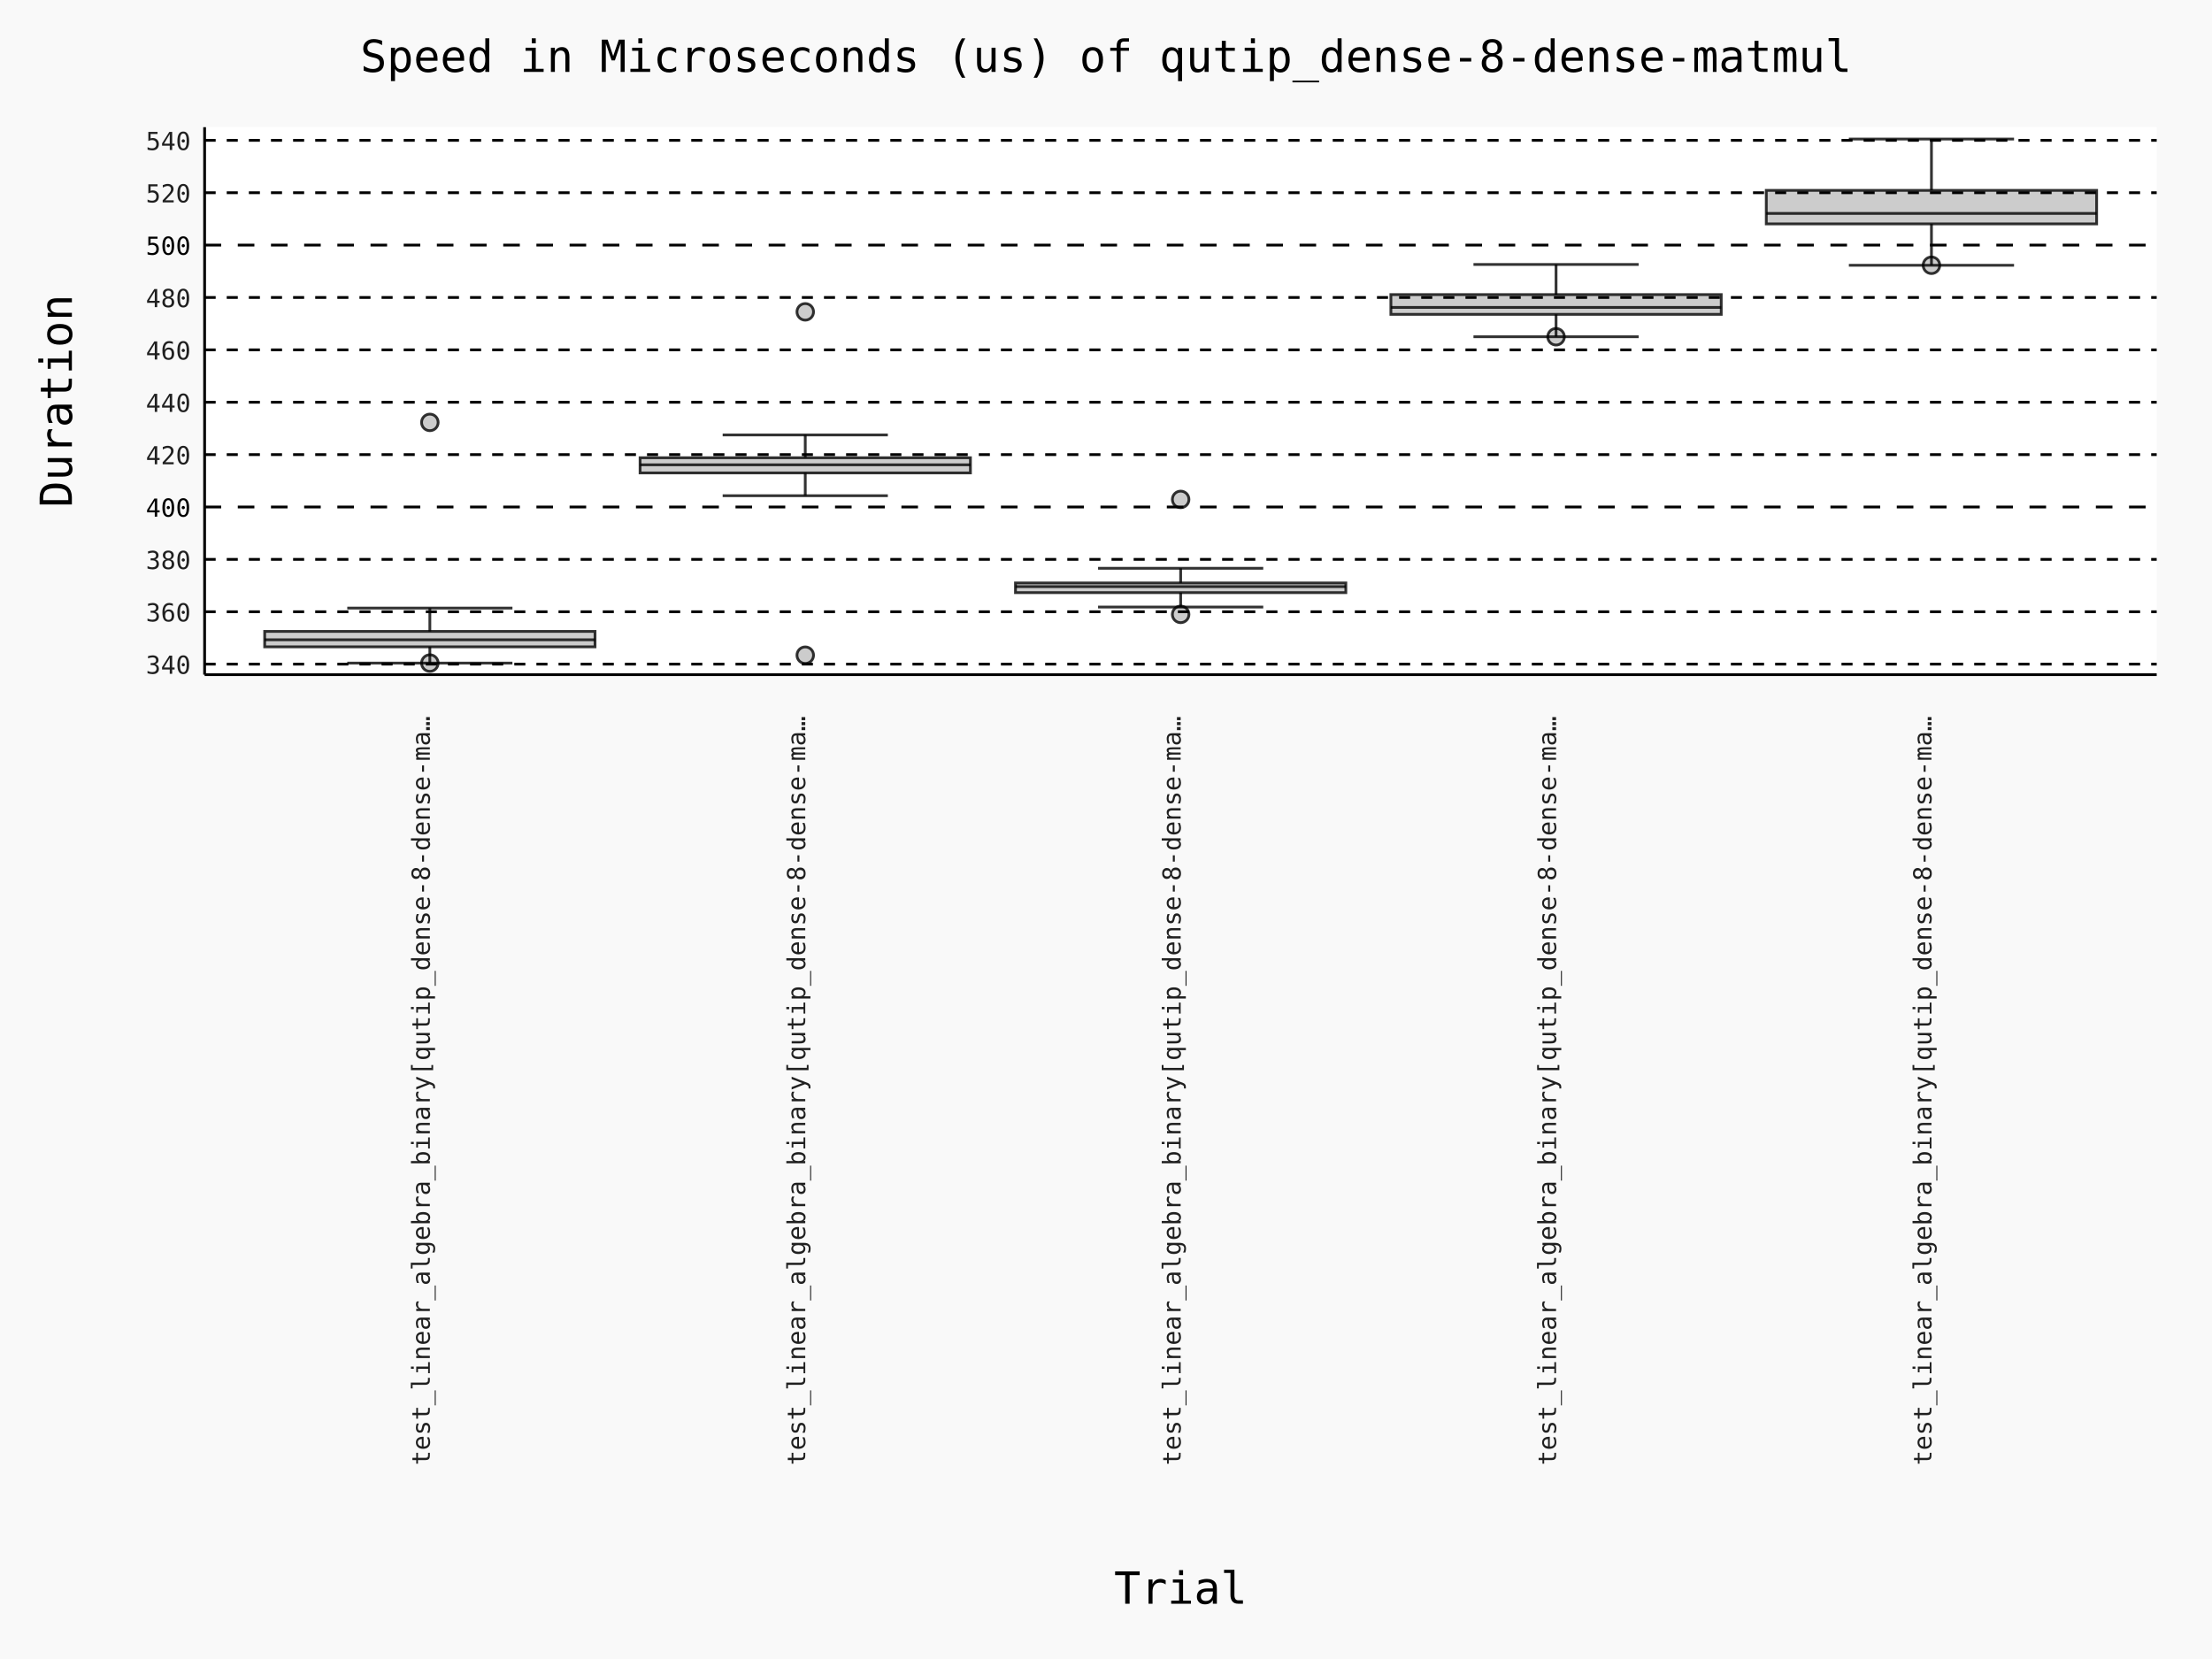
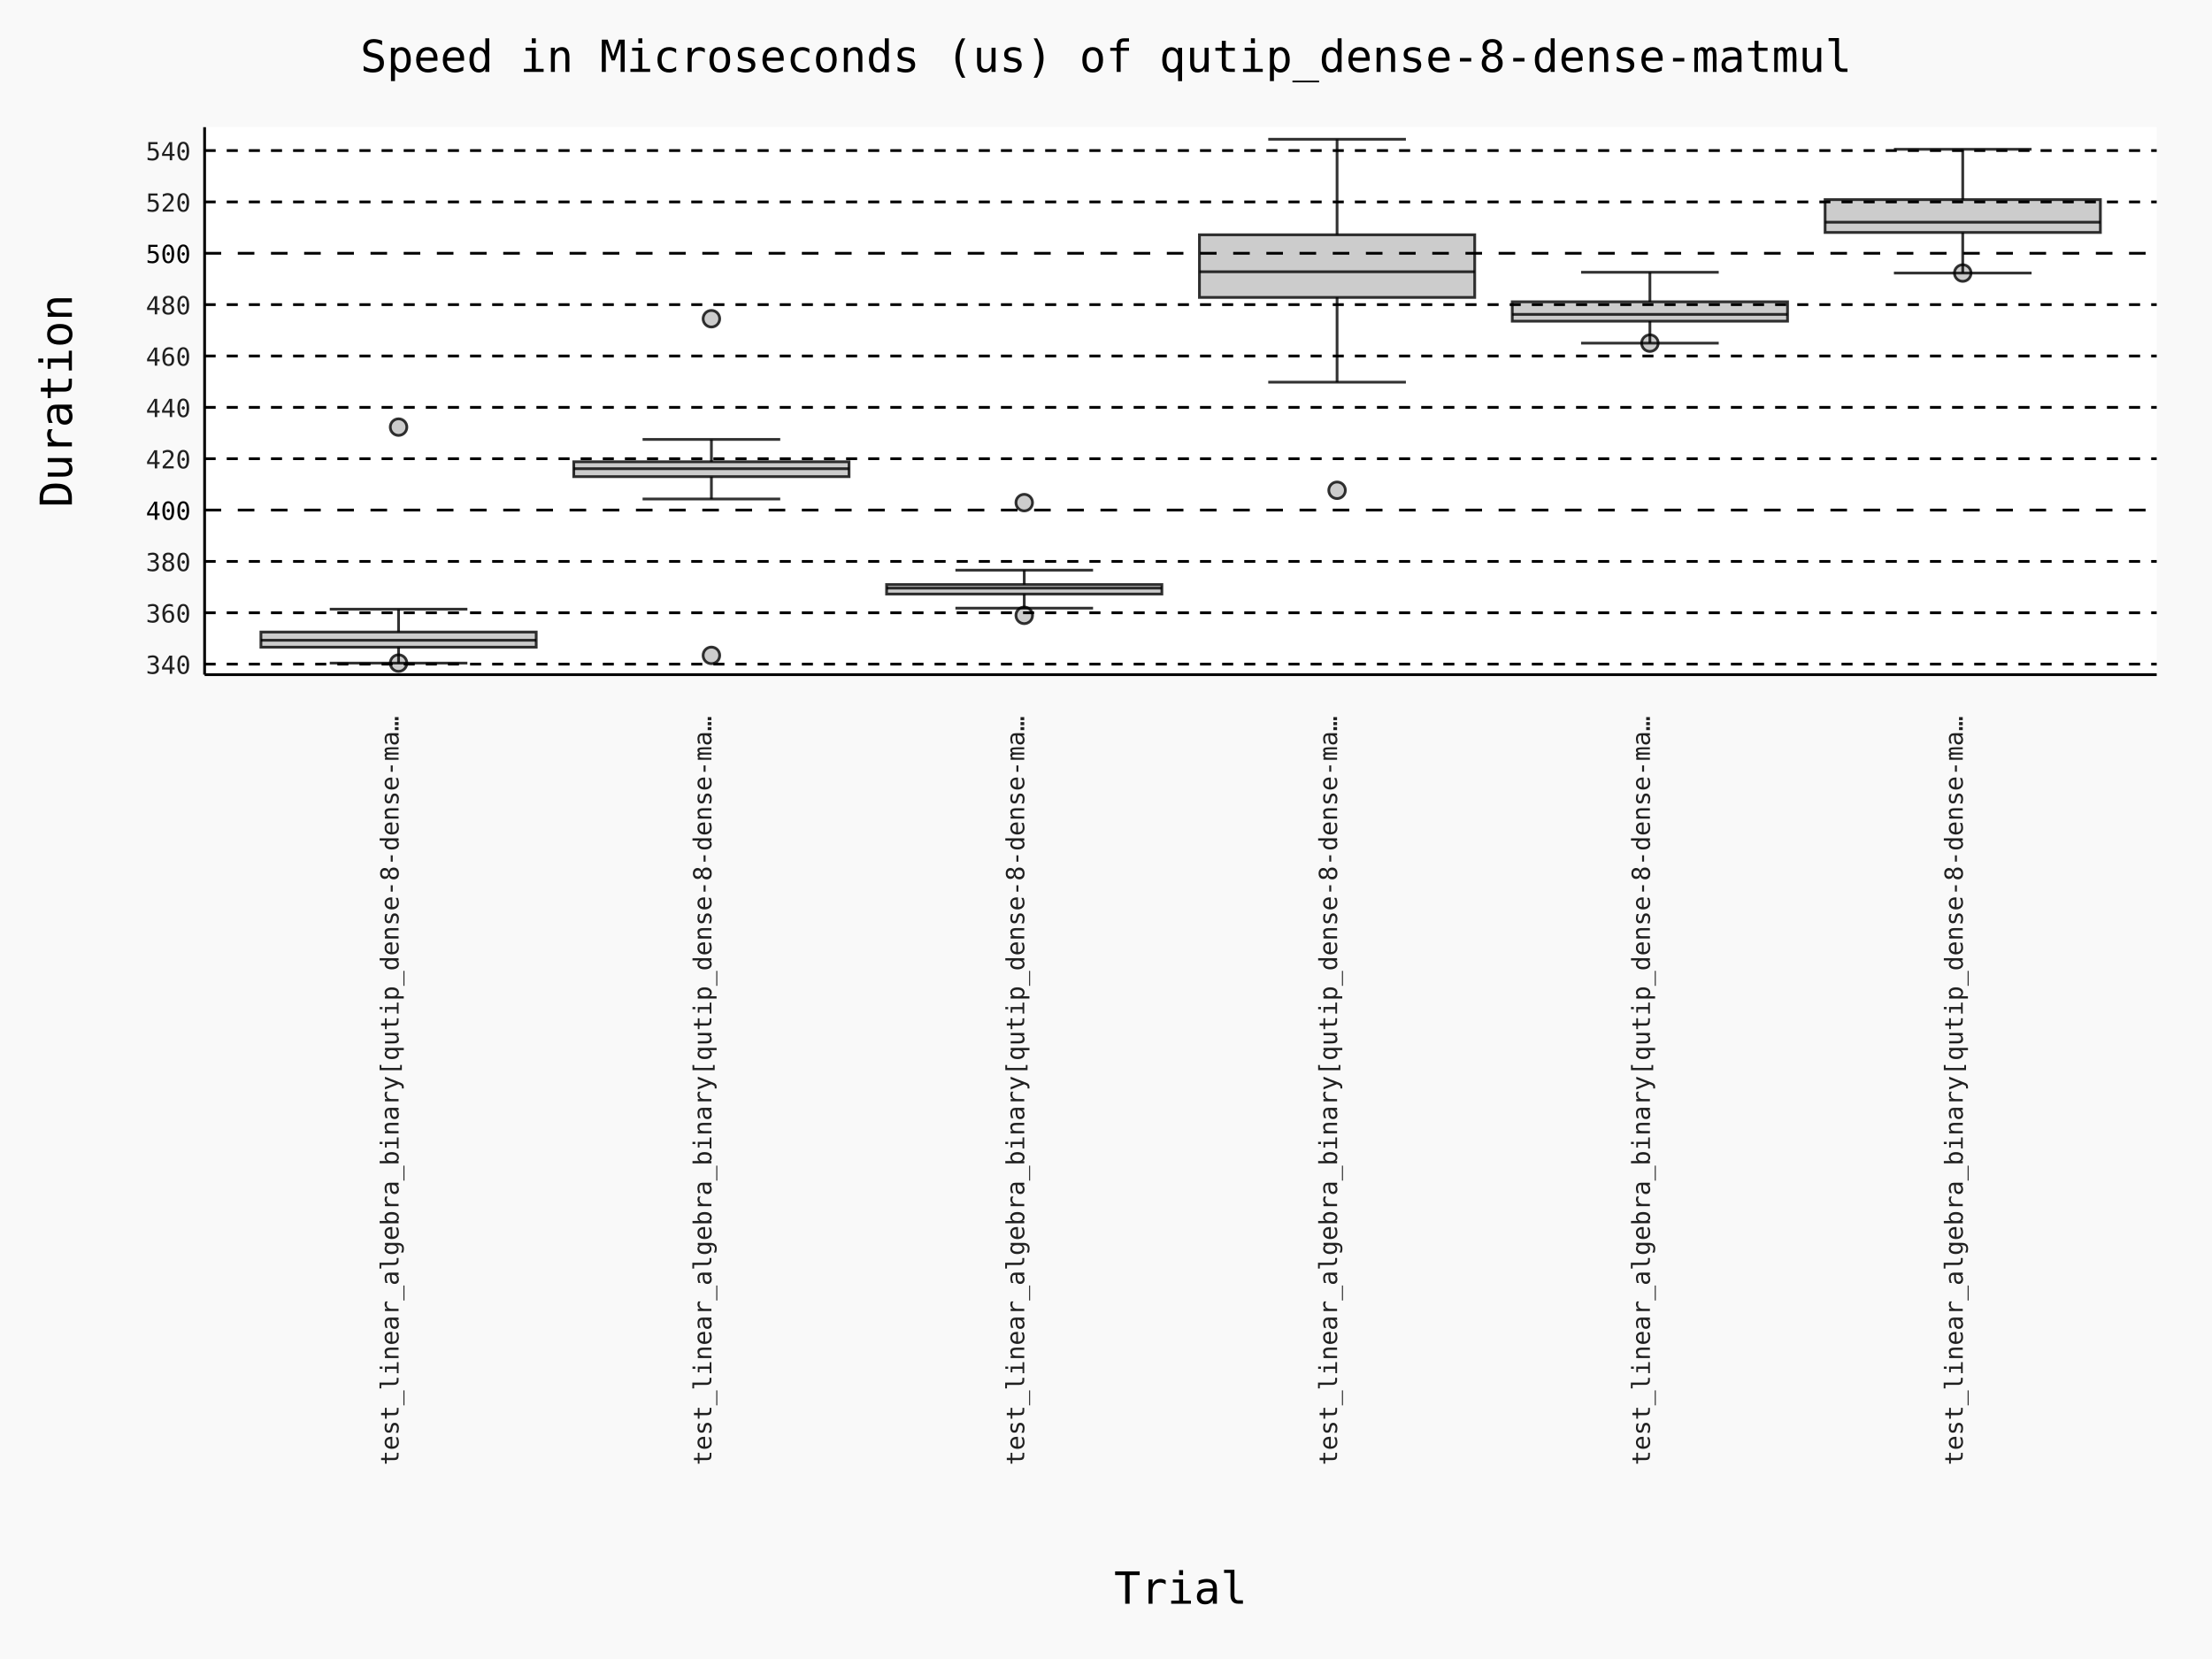
- <svg xmlns="http://www.w3.org/2000/svg" id="chart-d60ebcb5-ceec-4237-b658-cfc9f8280ba7" class="pygal-chart" viewBox="0 0 800 600">
+ <svg xmlns="http://www.w3.org/2000/svg" id="chart-aefc9659-e579-452b-bb0a-718bcadd1fb6" class="pygal-chart" viewBox="0 0 800 600">
  <defs>
-     <style type="text/css">#chart-d60ebcb5-ceec-4237-b658-cfc9f8280ba7{-webkit-user-select:none;-webkit-font-smoothing:antialiased;font-family:Consolas,"Deja Vu Sans Mono","Bitstream Vera Sans Mono","Courier New",monospace}#chart-d60ebcb5-ceec-4237-b658-cfc9f8280ba7 .title{font-family:Consolas,"Deja Vu Sans Mono","Bitstream Vera Sans Mono","Courier New",monospace;font-size:16px}#chart-d60ebcb5-ceec-4237-b658-cfc9f8280ba7 .legends .legend text{font-family:Consolas,"Deja Vu Sans Mono","Bitstream Vera Sans Mono","Courier New",monospace;font-size:14px}#chart-d60ebcb5-ceec-4237-b658-cfc9f8280ba7 .axis text{font-family:Consolas,"Deja Vu Sans Mono","Bitstream Vera Sans Mono","Courier New",monospace;font-size:10px}#chart-d60ebcb5-ceec-4237-b658-cfc9f8280ba7 .axis text.major{font-family:Consolas,"Deja Vu Sans Mono","Bitstream Vera Sans Mono","Courier New",monospace;font-size:10px}#chart-d60ebcb5-ceec-4237-b658-cfc9f8280ba7 .text-overlay text.value{font-family:Consolas,"Deja Vu Sans Mono","Bitstream Vera Sans Mono","Courier New",monospace;font-size:16px}#chart-d60ebcb5-ceec-4237-b658-cfc9f8280ba7 .text-overlay text.label{font-family:Consolas,"Deja Vu Sans Mono","Bitstream Vera Sans Mono","Courier New",monospace;font-size:10px}#chart-d60ebcb5-ceec-4237-b658-cfc9f8280ba7 .tooltip{font-family:Consolas,"Deja Vu Sans Mono","Bitstream Vera Sans Mono","Courier New",monospace;font-size:14px}#chart-d60ebcb5-ceec-4237-b658-cfc9f8280ba7 text.no_data{font-family:Consolas,"Deja Vu Sans Mono","Bitstream Vera Sans Mono","Courier New",monospace;font-size:64px}
- #chart-d60ebcb5-ceec-4237-b658-cfc9f8280ba7{background-color:rgba(249,249,249,1)}#chart-d60ebcb5-ceec-4237-b658-cfc9f8280ba7 path,#chart-d60ebcb5-ceec-4237-b658-cfc9f8280ba7 line,#chart-d60ebcb5-ceec-4237-b658-cfc9f8280ba7 rect,#chart-d60ebcb5-ceec-4237-b658-cfc9f8280ba7 circle{-webkit-transition:150ms;-moz-transition:150ms;transition:150ms}#chart-d60ebcb5-ceec-4237-b658-cfc9f8280ba7 .graph &gt; .background{fill:rgba(249,249,249,1)}#chart-d60ebcb5-ceec-4237-b658-cfc9f8280ba7 .plot &gt; .background{fill:rgba(255,255,255,1)}#chart-d60ebcb5-ceec-4237-b658-cfc9f8280ba7 .graph{fill:rgba(0,0,0,.87)}#chart-d60ebcb5-ceec-4237-b658-cfc9f8280ba7 text.no_data{fill:rgba(0,0,0,1)}#chart-d60ebcb5-ceec-4237-b658-cfc9f8280ba7 .title{fill:rgba(0,0,0,1)}#chart-d60ebcb5-ceec-4237-b658-cfc9f8280ba7 .legends .legend text{fill:rgba(0,0,0,.87)}#chart-d60ebcb5-ceec-4237-b658-cfc9f8280ba7 .legends .legend:hover text{fill:rgba(0,0,0,1)}#chart-d60ebcb5-ceec-4237-b658-cfc9f8280ba7 .axis .line{stroke:rgba(0,0,0,1)}#chart-d60ebcb5-ceec-4237-b658-cfc9f8280ba7 .axis .guide.line{stroke:rgba(0,0,0,.54)}#chart-d60ebcb5-ceec-4237-b658-cfc9f8280ba7 .axis .major.line{stroke:rgba(0,0,0,.87)}#chart-d60ebcb5-ceec-4237-b658-cfc9f8280ba7 .axis text.major{fill:rgba(0,0,0,1)}#chart-d60ebcb5-ceec-4237-b658-cfc9f8280ba7 .axis.y .guides:hover .guide.line,#chart-d60ebcb5-ceec-4237-b658-cfc9f8280ba7 .line-graph .axis.x .guides:hover .guide.line,#chart-d60ebcb5-ceec-4237-b658-cfc9f8280ba7 .stackedline-graph .axis.x .guides:hover .guide.line,#chart-d60ebcb5-ceec-4237-b658-cfc9f8280ba7 .xy-graph .axis.x .guides:hover .guide.line{stroke:rgba(0,0,0,1)}#chart-d60ebcb5-ceec-4237-b658-cfc9f8280ba7 .axis .guides:hover text{fill:rgba(0,0,0,1)}#chart-d60ebcb5-ceec-4237-b658-cfc9f8280ba7 .reactive{fill-opacity:.7;stroke-opacity:.8;stroke-width:1}#chart-d60ebcb5-ceec-4237-b658-cfc9f8280ba7 .ci{stroke:rgba(0,0,0,.87)}#chart-d60ebcb5-ceec-4237-b658-cfc9f8280ba7 .reactive.active,#chart-d60ebcb5-ceec-4237-b658-cfc9f8280ba7 .active .reactive{fill-opacity:.8;stroke-opacity:.9;stroke-width:4}#chart-d60ebcb5-ceec-4237-b658-cfc9f8280ba7 .ci .reactive.active{stroke-width:1.5}#chart-d60ebcb5-ceec-4237-b658-cfc9f8280ba7 .series text{fill:rgba(0,0,0,1)}#chart-d60ebcb5-ceec-4237-b658-cfc9f8280ba7 .tooltip rect{fill:rgba(255,255,255,1);stroke:rgba(0,0,0,1);-webkit-transition:opacity 150ms;-moz-transition:opacity 150ms;transition:opacity 150ms}#chart-d60ebcb5-ceec-4237-b658-cfc9f8280ba7 .tooltip .label{fill:rgba(0,0,0,.87)}#chart-d60ebcb5-ceec-4237-b658-cfc9f8280ba7 .tooltip .label{fill:rgba(0,0,0,.87)}#chart-d60ebcb5-ceec-4237-b658-cfc9f8280ba7 .tooltip .legend{font-size:.8em;fill:rgba(0,0,0,.54)}#chart-d60ebcb5-ceec-4237-b658-cfc9f8280ba7 .tooltip .x_label{font-size:.6em;fill:rgba(0,0,0,1)}#chart-d60ebcb5-ceec-4237-b658-cfc9f8280ba7 .tooltip .xlink{font-size:.5em;text-decoration:underline}#chart-d60ebcb5-ceec-4237-b658-cfc9f8280ba7 .tooltip .value{font-size:1.5em}#chart-d60ebcb5-ceec-4237-b658-cfc9f8280ba7 .bound{font-size:.5em}#chart-d60ebcb5-ceec-4237-b658-cfc9f8280ba7 .max-value{font-size:.75em;fill:rgba(0,0,0,.54)}#chart-d60ebcb5-ceec-4237-b658-cfc9f8280ba7 .map-element{fill:rgba(255,255,255,1);stroke:rgba(0,0,0,.54) !important}#chart-d60ebcb5-ceec-4237-b658-cfc9f8280ba7 .map-element .reactive{fill-opacity:inherit;stroke-opacity:inherit}#chart-d60ebcb5-ceec-4237-b658-cfc9f8280ba7 .color-0,#chart-d60ebcb5-ceec-4237-b658-cfc9f8280ba7 .color-0 a:visited{stroke:#000000;fill:#000000}#chart-d60ebcb5-ceec-4237-b658-cfc9f8280ba7 .color-1,#chart-d60ebcb5-ceec-4237-b658-cfc9f8280ba7 .color-1 a:visited{stroke:#000000;fill:#000000}#chart-d60ebcb5-ceec-4237-b658-cfc9f8280ba7 .color-2,#chart-d60ebcb5-ceec-4237-b658-cfc9f8280ba7 .color-2 a:visited{stroke:#000000;fill:#000000}#chart-d60ebcb5-ceec-4237-b658-cfc9f8280ba7 .color-3,#chart-d60ebcb5-ceec-4237-b658-cfc9f8280ba7 .color-3 a:visited{stroke:#000000;fill:#000000}#chart-d60ebcb5-ceec-4237-b658-cfc9f8280ba7 .color-4,#chart-d60ebcb5-ceec-4237-b658-cfc9f8280ba7 .color-4 a:visited{stroke:#000000;fill:#000000}#chart-d60ebcb5-ceec-4237-b658-cfc9f8280ba7 .text-overlay .color-0 text{fill:white}#chart-d60ebcb5-ceec-4237-b658-cfc9f8280ba7 .text-overlay .color-1 text{fill:white}#chart-d60ebcb5-ceec-4237-b658-cfc9f8280ba7 .text-overlay .color-2 text{fill:white}#chart-d60ebcb5-ceec-4237-b658-cfc9f8280ba7 .text-overlay .color-3 text{fill:white}#chart-d60ebcb5-ceec-4237-b658-cfc9f8280ba7 .text-overlay .color-4 text{fill:white}
- #chart-d60ebcb5-ceec-4237-b658-cfc9f8280ba7 text.no_data{text-anchor:middle}#chart-d60ebcb5-ceec-4237-b658-cfc9f8280ba7 .guide.line{fill:none}#chart-d60ebcb5-ceec-4237-b658-cfc9f8280ba7 .centered{text-anchor:middle}#chart-d60ebcb5-ceec-4237-b658-cfc9f8280ba7 .title{text-anchor:middle}#chart-d60ebcb5-ceec-4237-b658-cfc9f8280ba7 .legends .legend text{fill-opacity:1}#chart-d60ebcb5-ceec-4237-b658-cfc9f8280ba7 .axis.x text{text-anchor:middle}#chart-d60ebcb5-ceec-4237-b658-cfc9f8280ba7 .axis.x:not(.web) text[transform]{text-anchor:start}#chart-d60ebcb5-ceec-4237-b658-cfc9f8280ba7 .axis.x:not(.web) text[transform].backwards{text-anchor:end}#chart-d60ebcb5-ceec-4237-b658-cfc9f8280ba7 .axis.y text{text-anchor:end}#chart-d60ebcb5-ceec-4237-b658-cfc9f8280ba7 .axis.y text[transform].backwards{text-anchor:start}#chart-d60ebcb5-ceec-4237-b658-cfc9f8280ba7 .axis.y2 text{text-anchor:start}#chart-d60ebcb5-ceec-4237-b658-cfc9f8280ba7 .axis.y2 text[transform].backwards{text-anchor:end}#chart-d60ebcb5-ceec-4237-b658-cfc9f8280ba7 .axis .guide.line{stroke-dasharray:4,4;stroke:black}#chart-d60ebcb5-ceec-4237-b658-cfc9f8280ba7 .axis .major.guide.line{stroke-dasharray:6,6;stroke:black}#chart-d60ebcb5-ceec-4237-b658-cfc9f8280ba7 .horizontal .axis.y .guide.line,#chart-d60ebcb5-ceec-4237-b658-cfc9f8280ba7 .horizontal .axis.y2 .guide.line,#chart-d60ebcb5-ceec-4237-b658-cfc9f8280ba7 .vertical .axis.x .guide.line{opacity:0}#chart-d60ebcb5-ceec-4237-b658-cfc9f8280ba7 .horizontal .axis.always_show .guide.line,#chart-d60ebcb5-ceec-4237-b658-cfc9f8280ba7 .vertical .axis.always_show .guide.line{opacity:1 !important}#chart-d60ebcb5-ceec-4237-b658-cfc9f8280ba7 .axis.y .guides:hover .guide.line,#chart-d60ebcb5-ceec-4237-b658-cfc9f8280ba7 .axis.y2 .guides:hover .guide.line,#chart-d60ebcb5-ceec-4237-b658-cfc9f8280ba7 .axis.x .guides:hover .guide.line{opacity:1}#chart-d60ebcb5-ceec-4237-b658-cfc9f8280ba7 .axis .guides:hover text{opacity:1}#chart-d60ebcb5-ceec-4237-b658-cfc9f8280ba7 .nofill{fill:none}#chart-d60ebcb5-ceec-4237-b658-cfc9f8280ba7 .subtle-fill{fill-opacity:.2}#chart-d60ebcb5-ceec-4237-b658-cfc9f8280ba7 .dot{stroke-width:1px;fill-opacity:1;stroke-opacity:1}#chart-d60ebcb5-ceec-4237-b658-cfc9f8280ba7 .dot.active{stroke-width:5px}#chart-d60ebcb5-ceec-4237-b658-cfc9f8280ba7 .dot.negative{fill:transparent}#chart-d60ebcb5-ceec-4237-b658-cfc9f8280ba7 text,#chart-d60ebcb5-ceec-4237-b658-cfc9f8280ba7 tspan{stroke:none !important}#chart-d60ebcb5-ceec-4237-b658-cfc9f8280ba7 .series text.active{opacity:1}#chart-d60ebcb5-ceec-4237-b658-cfc9f8280ba7 .tooltip rect{fill-opacity:.95;stroke-width:.5}#chart-d60ebcb5-ceec-4237-b658-cfc9f8280ba7 .tooltip text{fill-opacity:1}#chart-d60ebcb5-ceec-4237-b658-cfc9f8280ba7 .showable{visibility:hidden}#chart-d60ebcb5-ceec-4237-b658-cfc9f8280ba7 .showable.shown{visibility:visible}#chart-d60ebcb5-ceec-4237-b658-cfc9f8280ba7 .gauge-background{fill:rgba(229,229,229,1);stroke:none}#chart-d60ebcb5-ceec-4237-b658-cfc9f8280ba7 .bg-lines{stroke:rgba(249,249,249,1);stroke-width:2px}
+     <style type="text/css">#chart-aefc9659-e579-452b-bb0a-718bcadd1fb6{-webkit-user-select:none;-webkit-font-smoothing:antialiased;font-family:Consolas,"Deja Vu Sans Mono","Bitstream Vera Sans Mono","Courier New",monospace}#chart-aefc9659-e579-452b-bb0a-718bcadd1fb6 .title{font-family:Consolas,"Deja Vu Sans Mono","Bitstream Vera Sans Mono","Courier New",monospace;font-size:16px}#chart-aefc9659-e579-452b-bb0a-718bcadd1fb6 .legends .legend text{font-family:Consolas,"Deja Vu Sans Mono","Bitstream Vera Sans Mono","Courier New",monospace;font-size:14px}#chart-aefc9659-e579-452b-bb0a-718bcadd1fb6 .axis text{font-family:Consolas,"Deja Vu Sans Mono","Bitstream Vera Sans Mono","Courier New",monospace;font-size:10px}#chart-aefc9659-e579-452b-bb0a-718bcadd1fb6 .axis text.major{font-family:Consolas,"Deja Vu Sans Mono","Bitstream Vera Sans Mono","Courier New",monospace;font-size:10px}#chart-aefc9659-e579-452b-bb0a-718bcadd1fb6 .text-overlay text.value{font-family:Consolas,"Deja Vu Sans Mono","Bitstream Vera Sans Mono","Courier New",monospace;font-size:16px}#chart-aefc9659-e579-452b-bb0a-718bcadd1fb6 .text-overlay text.label{font-family:Consolas,"Deja Vu Sans Mono","Bitstream Vera Sans Mono","Courier New",monospace;font-size:10px}#chart-aefc9659-e579-452b-bb0a-718bcadd1fb6 .tooltip{font-family:Consolas,"Deja Vu Sans Mono","Bitstream Vera Sans Mono","Courier New",monospace;font-size:14px}#chart-aefc9659-e579-452b-bb0a-718bcadd1fb6 text.no_data{font-family:Consolas,"Deja Vu Sans Mono","Bitstream Vera Sans Mono","Courier New",monospace;font-size:64px}
+ #chart-aefc9659-e579-452b-bb0a-718bcadd1fb6{background-color:rgba(249,249,249,1)}#chart-aefc9659-e579-452b-bb0a-718bcadd1fb6 path,#chart-aefc9659-e579-452b-bb0a-718bcadd1fb6 line,#chart-aefc9659-e579-452b-bb0a-718bcadd1fb6 rect,#chart-aefc9659-e579-452b-bb0a-718bcadd1fb6 circle{-webkit-transition:150ms;-moz-transition:150ms;transition:150ms}#chart-aefc9659-e579-452b-bb0a-718bcadd1fb6 .graph &gt; .background{fill:rgba(249,249,249,1)}#chart-aefc9659-e579-452b-bb0a-718bcadd1fb6 .plot &gt; .background{fill:rgba(255,255,255,1)}#chart-aefc9659-e579-452b-bb0a-718bcadd1fb6 .graph{fill:rgba(0,0,0,.87)}#chart-aefc9659-e579-452b-bb0a-718bcadd1fb6 text.no_data{fill:rgba(0,0,0,1)}#chart-aefc9659-e579-452b-bb0a-718bcadd1fb6 .title{fill:rgba(0,0,0,1)}#chart-aefc9659-e579-452b-bb0a-718bcadd1fb6 .legends .legend text{fill:rgba(0,0,0,.87)}#chart-aefc9659-e579-452b-bb0a-718bcadd1fb6 .legends .legend:hover text{fill:rgba(0,0,0,1)}#chart-aefc9659-e579-452b-bb0a-718bcadd1fb6 .axis .line{stroke:rgba(0,0,0,1)}#chart-aefc9659-e579-452b-bb0a-718bcadd1fb6 .axis .guide.line{stroke:rgba(0,0,0,.54)}#chart-aefc9659-e579-452b-bb0a-718bcadd1fb6 .axis .major.line{stroke:rgba(0,0,0,.87)}#chart-aefc9659-e579-452b-bb0a-718bcadd1fb6 .axis text.major{fill:rgba(0,0,0,1)}#chart-aefc9659-e579-452b-bb0a-718bcadd1fb6 .axis.y .guides:hover .guide.line,#chart-aefc9659-e579-452b-bb0a-718bcadd1fb6 .line-graph .axis.x .guides:hover .guide.line,#chart-aefc9659-e579-452b-bb0a-718bcadd1fb6 .stackedline-graph .axis.x .guides:hover .guide.line,#chart-aefc9659-e579-452b-bb0a-718bcadd1fb6 .xy-graph .axis.x .guides:hover .guide.line{stroke:rgba(0,0,0,1)}#chart-aefc9659-e579-452b-bb0a-718bcadd1fb6 .axis .guides:hover text{fill:rgba(0,0,0,1)}#chart-aefc9659-e579-452b-bb0a-718bcadd1fb6 .reactive{fill-opacity:.7;stroke-opacity:.8;stroke-width:1}#chart-aefc9659-e579-452b-bb0a-718bcadd1fb6 .ci{stroke:rgba(0,0,0,.87)}#chart-aefc9659-e579-452b-bb0a-718bcadd1fb6 .reactive.active,#chart-aefc9659-e579-452b-bb0a-718bcadd1fb6 .active .reactive{fill-opacity:.8;stroke-opacity:.9;stroke-width:4}#chart-aefc9659-e579-452b-bb0a-718bcadd1fb6 .ci .reactive.active{stroke-width:1.5}#chart-aefc9659-e579-452b-bb0a-718bcadd1fb6 .series text{fill:rgba(0,0,0,1)}#chart-aefc9659-e579-452b-bb0a-718bcadd1fb6 .tooltip rect{fill:rgba(255,255,255,1);stroke:rgba(0,0,0,1);-webkit-transition:opacity 150ms;-moz-transition:opacity 150ms;transition:opacity 150ms}#chart-aefc9659-e579-452b-bb0a-718bcadd1fb6 .tooltip .label{fill:rgba(0,0,0,.87)}#chart-aefc9659-e579-452b-bb0a-718bcadd1fb6 .tooltip .label{fill:rgba(0,0,0,.87)}#chart-aefc9659-e579-452b-bb0a-718bcadd1fb6 .tooltip .legend{font-size:.8em;fill:rgba(0,0,0,.54)}#chart-aefc9659-e579-452b-bb0a-718bcadd1fb6 .tooltip .x_label{font-size:.6em;fill:rgba(0,0,0,1)}#chart-aefc9659-e579-452b-bb0a-718bcadd1fb6 .tooltip .xlink{font-size:.5em;text-decoration:underline}#chart-aefc9659-e579-452b-bb0a-718bcadd1fb6 .tooltip .value{font-size:1.5em}#chart-aefc9659-e579-452b-bb0a-718bcadd1fb6 .bound{font-size:.5em}#chart-aefc9659-e579-452b-bb0a-718bcadd1fb6 .max-value{font-size:.75em;fill:rgba(0,0,0,.54)}#chart-aefc9659-e579-452b-bb0a-718bcadd1fb6 .map-element{fill:rgba(255,255,255,1);stroke:rgba(0,0,0,.54) !important}#chart-aefc9659-e579-452b-bb0a-718bcadd1fb6 .map-element .reactive{fill-opacity:inherit;stroke-opacity:inherit}#chart-aefc9659-e579-452b-bb0a-718bcadd1fb6 .color-0,#chart-aefc9659-e579-452b-bb0a-718bcadd1fb6 .color-0 a:visited{stroke:#000000;fill:#000000}#chart-aefc9659-e579-452b-bb0a-718bcadd1fb6 .color-1,#chart-aefc9659-e579-452b-bb0a-718bcadd1fb6 .color-1 a:visited{stroke:#000000;fill:#000000}#chart-aefc9659-e579-452b-bb0a-718bcadd1fb6 .color-2,#chart-aefc9659-e579-452b-bb0a-718bcadd1fb6 .color-2 a:visited{stroke:#000000;fill:#000000}#chart-aefc9659-e579-452b-bb0a-718bcadd1fb6 .color-3,#chart-aefc9659-e579-452b-bb0a-718bcadd1fb6 .color-3 a:visited{stroke:#000000;fill:#000000}#chart-aefc9659-e579-452b-bb0a-718bcadd1fb6 .color-4,#chart-aefc9659-e579-452b-bb0a-718bcadd1fb6 .color-4 a:visited{stroke:#000000;fill:#000000}#chart-aefc9659-e579-452b-bb0a-718bcadd1fb6 .color-5,#chart-aefc9659-e579-452b-bb0a-718bcadd1fb6 .color-5 a:visited{stroke:#000000;fill:#000000}#chart-aefc9659-e579-452b-bb0a-718bcadd1fb6 .text-overlay .color-0 text{fill:white}#chart-aefc9659-e579-452b-bb0a-718bcadd1fb6 .text-overlay .color-1 text{fill:white}#chart-aefc9659-e579-452b-bb0a-718bcadd1fb6 .text-overlay .color-2 text{fill:white}#chart-aefc9659-e579-452b-bb0a-718bcadd1fb6 .text-overlay .color-3 text{fill:white}#chart-aefc9659-e579-452b-bb0a-718bcadd1fb6 .text-overlay .color-4 text{fill:white}#chart-aefc9659-e579-452b-bb0a-718bcadd1fb6 .text-overlay .color-5 text{fill:white}
+ #chart-aefc9659-e579-452b-bb0a-718bcadd1fb6 text.no_data{text-anchor:middle}#chart-aefc9659-e579-452b-bb0a-718bcadd1fb6 .guide.line{fill:none}#chart-aefc9659-e579-452b-bb0a-718bcadd1fb6 .centered{text-anchor:middle}#chart-aefc9659-e579-452b-bb0a-718bcadd1fb6 .title{text-anchor:middle}#chart-aefc9659-e579-452b-bb0a-718bcadd1fb6 .legends .legend text{fill-opacity:1}#chart-aefc9659-e579-452b-bb0a-718bcadd1fb6 .axis.x text{text-anchor:middle}#chart-aefc9659-e579-452b-bb0a-718bcadd1fb6 .axis.x:not(.web) text[transform]{text-anchor:start}#chart-aefc9659-e579-452b-bb0a-718bcadd1fb6 .axis.x:not(.web) text[transform].backwards{text-anchor:end}#chart-aefc9659-e579-452b-bb0a-718bcadd1fb6 .axis.y text{text-anchor:end}#chart-aefc9659-e579-452b-bb0a-718bcadd1fb6 .axis.y text[transform].backwards{text-anchor:start}#chart-aefc9659-e579-452b-bb0a-718bcadd1fb6 .axis.y2 text{text-anchor:start}#chart-aefc9659-e579-452b-bb0a-718bcadd1fb6 .axis.y2 text[transform].backwards{text-anchor:end}#chart-aefc9659-e579-452b-bb0a-718bcadd1fb6 .axis .guide.line{stroke-dasharray:4,4;stroke:black}#chart-aefc9659-e579-452b-bb0a-718bcadd1fb6 .axis .major.guide.line{stroke-dasharray:6,6;stroke:black}#chart-aefc9659-e579-452b-bb0a-718bcadd1fb6 .horizontal .axis.y .guide.line,#chart-aefc9659-e579-452b-bb0a-718bcadd1fb6 .horizontal .axis.y2 .guide.line,#chart-aefc9659-e579-452b-bb0a-718bcadd1fb6 .vertical .axis.x .guide.line{opacity:0}#chart-aefc9659-e579-452b-bb0a-718bcadd1fb6 .horizontal .axis.always_show .guide.line,#chart-aefc9659-e579-452b-bb0a-718bcadd1fb6 .vertical .axis.always_show .guide.line{opacity:1 !important}#chart-aefc9659-e579-452b-bb0a-718bcadd1fb6 .axis.y .guides:hover .guide.line,#chart-aefc9659-e579-452b-bb0a-718bcadd1fb6 .axis.y2 .guides:hover .guide.line,#chart-aefc9659-e579-452b-bb0a-718bcadd1fb6 .axis.x .guides:hover .guide.line{opacity:1}#chart-aefc9659-e579-452b-bb0a-718bcadd1fb6 .axis .guides:hover text{opacity:1}#chart-aefc9659-e579-452b-bb0a-718bcadd1fb6 .nofill{fill:none}#chart-aefc9659-e579-452b-bb0a-718bcadd1fb6 .subtle-fill{fill-opacity:.2}#chart-aefc9659-e579-452b-bb0a-718bcadd1fb6 .dot{stroke-width:1px;fill-opacity:1;stroke-opacity:1}#chart-aefc9659-e579-452b-bb0a-718bcadd1fb6 .dot.active{stroke-width:5px}#chart-aefc9659-e579-452b-bb0a-718bcadd1fb6 .dot.negative{fill:transparent}#chart-aefc9659-e579-452b-bb0a-718bcadd1fb6 text,#chart-aefc9659-e579-452b-bb0a-718bcadd1fb6 tspan{stroke:none !important}#chart-aefc9659-e579-452b-bb0a-718bcadd1fb6 .series text.active{opacity:1}#chart-aefc9659-e579-452b-bb0a-718bcadd1fb6 .tooltip rect{fill-opacity:.95;stroke-width:.5}#chart-aefc9659-e579-452b-bb0a-718bcadd1fb6 .tooltip text{fill-opacity:1}#chart-aefc9659-e579-452b-bb0a-718bcadd1fb6 .showable{visibility:hidden}#chart-aefc9659-e579-452b-bb0a-718bcadd1fb6 .showable.shown{visibility:visible}#chart-aefc9659-e579-452b-bb0a-718bcadd1fb6 .gauge-background{fill:rgba(229,229,229,1);stroke:none}#chart-aefc9659-e579-452b-bb0a-718bcadd1fb6 .bg-lines{stroke:rgba(249,249,249,1);stroke-width:2px}
.tooltip .value{font-size:1em !important}.axis text{font-size:9px !important}</style>
  </defs>
  <g class="graph custombox-graph vertical">
    <rect x="0" y="0" width="800" height="600" class="background" />
    <g transform="translate(74, 46)" class="plot">
      <rect x="0" y="0" width="706.0" height="198.0" class="background" />
      <g class="axis y always_show">
        <path d="M0 198 h706" class="line" />
        <g class="guides">
          <path d="M0 194.192 h706" class="guide line" />
          <text x="-5" y="197.692" class="">340</text>
        </g>
        <g class="guides">
-           <path d="M0 175.249 h706" class="guide line" />
-           <text x="-5" y="178.749" class="">360</text>
+           <path d="M0 175.618 h706" class="guide line" />
+           <text x="-5" y="179.118" class="">360</text>
        </g>
        <g class="guides">
-           <path d="M0 156.305 h706" class="guide line" />
-           <text x="-5" y="159.805" class="">380</text>
+           <path d="M0 157.044 h706" class="guide line" />
+           <text x="-5" y="160.544" class="">380</text>
        </g>
        <g class="guides">
-           <path d="M0 137.361 h706" class="major guide line" />
-           <text x="-5" y="140.861" class="major">400</text>
+           <path d="M0 138.47 h706" class="major guide line" />
+           <text x="-5" y="141.97" class="major">400</text>
        </g>
        <g class="guides">
-           <path d="M0 118.417 h706" class="guide line" />
-           <text x="-5" y="121.917" class="">420</text>
+           <path d="M0 119.896 h706" class="guide line" />
+           <text x="-5" y="123.396" class="">420</text>
        </g>
        <g class="guides">
-           <path d="M0 99.474 h706" class="guide line" />
-           <text x="-5" y="102.974" class="">440</text>
+           <path d="M0 101.322 h706" class="guide line" />
+           <text x="-5" y="104.822" class="">440</text>
        </g>
        <g class="guides">
-           <path d="M0 80.53 h706" class="guide line" />
-           <text x="-5" y="84.03" class="">460</text>
+           <path d="M0 82.748 h706" class="guide line" />
+           <text x="-5" y="86.248" class="">460</text>
        </g>
        <g class="guides">
-           <path d="M0 61.586 h706" class="guide line" />
-           <text x="-5" y="65.086" class="">480</text>
+           <path d="M0 64.174 h706" class="guide line" />
+           <text x="-5" y="67.674" class="">480</text>
        </g>
        <g class="guides">
-           <path d="M0 42.642 h706" class="major guide line" />
-           <text x="-5" y="46.142" class="major">500</text>
+           <path d="M0 45.599 h706" class="major guide line" />
+           <text x="-5" y="49.099" class="major">500</text>
        </g>
        <g class="guides">
-           <path d="M0 23.699 h706" class="guide line" />
-           <text x="-5" y="27.199" class="">520</text>
+           <path d="M0 27.025 h706" class="guide line" />
+           <text x="-5" y="30.525" class="">520</text>
        </g>
        <g class="guides">
-           <path d="M0 4.755 h706" class="guide line" />
-           <text x="-5" y="8.255" class="">540</text>
+           <path d="M0 8.451 h706" class="guide line" />
+           <text x="-5" y="11.951" class="">540</text>
        </g>
      </g>
      <g class="axis x">
        <path d="M0 0 v198" class="line" />
        <g class="guides">
-           <path d="M81.462 0 v198" class="guide line" />
-           <text x="81.462" y="213.0" class="backwards" transform="rotate(270 81.46154 213)">test_linear_algebra_binary[qutip_dense-8-dense-ma…</text>
+           <path d="M70.147 0 v198" class="guide line" />
+           <text x="70.147" y="213.0" class="backwards" transform="rotate(270 70.14744 213)">test_linear_algebra_binary[qutip_dense-8-dense-ma…</text>
        </g>
        <g class="guides">
-           <path d="M217.231 0 v198" class="guide line" />
-           <text x="217.231" y="213.0" class="backwards" transform="rotate(270 217.2308 213)">test_linear_algebra_binary[qutip_dense-8-dense-ma…</text>
+           <path d="M183.288 0 v198" class="guide line" />
+           <text x="183.288" y="213.0" class="backwards" transform="rotate(270 183.2885 213)">test_linear_algebra_binary[qutip_dense-8-dense-ma…</text>
        </g>
        <g class="guides">
-           <path d="M353 0 v198" class="guide line" />
-           <text x="353.0" y="213.0" class="backwards" transform="rotate(270 353 213)">test_linear_algebra_binary[qutip_dense-8-dense-ma…</text>
+           <path d="M296.429 0 v198" class="guide line" />
+           <text x="296.429" y="213.0" class="backwards" transform="rotate(270 296.4295 213)">test_linear_algebra_binary[qutip_dense-8-dense-ma…</text>
        </g>
        <g class="guides">
-           <path d="M488.769 0 v198" class="guide line" />
-           <text x="488.769" y="213.0" class="backwards" transform="rotate(270 488.7692 213)">test_linear_algebra_binary[qutip_dense-8-dense-ma…</text>
+           <path d="M409.571 0 v198" class="guide line" />
+           <text x="409.571" y="213.0" class="backwards" transform="rotate(270 409.5705 213)">test_linear_algebra_binary[qutip_dense-8-dense-ma…</text>
        </g>
        <g class="guides">
-           <path d="M624.538 0 v198" class="guide line" />
-           <text x="624.538" y="213.0" class="backwards" transform="rotate(270 624.5385 213)">test_linear_algebra_binary[qutip_dense-8-dense-ma…</text>
+           <path d="M522.712 0 v198" class="guide line" />
+           <text x="522.712" y="213.0" class="backwards" transform="rotate(270 522.7115 213)">test_linear_algebra_binary[qutip_dense-8-dense-ma…</text>
+         </g>
+         <g class="guides">
+           <path d="M635.853 0 v198" class="guide line" />
+           <text x="635.853" y="213.0" class="backwards" transform="rotate(270 635.8526 213)">test_linear_algebra_binary[qutip_dense-8-dense-ma…</text>
        </g>
      </g>
      <g class="series serie-0 color-0">
        <g class="boxes">
          <g class="box">
-             <path stroke-width="3" d="M51.592 193.812 L111.331 193.812" class="reactive tooltip-trigger" />
-             <path stroke-width="3" d="M21.723 185.383 L141.2 185.383" class="reactive tooltip-trigger" />
-             <path stroke-width="3" d="M51.592 173.922 L111.331 173.922" class="reactive tooltip-trigger" />
-             <path stroke-width="2" d="M81.462 193.812 L81.462 187.94" class="reactive tooltip-trigger" />
-             <path stroke-width="2" d="M81.462 173.922 L81.462 182.352" class="reactive tooltip-trigger" />
-             <rect x="21.723" y="182.352" height="5.588" width="119.477" class="subtle-fill reactive tooltip-trigger" />
-             <circle cx="81.462" cy="193.812" r="3" class="subtle-fill reactive tooltip-trigger" />
-             <circle cx="81.462" cy="106.766" r="3" class="subtle-fill reactive tooltip-trigger" />
+             <path stroke-width="3" d="M45.256 193.82 L95.038 193.82" class="reactive tooltip-trigger" />
+             <path stroke-width="3" d="M20.365 185.554 L119.929 185.554" class="reactive tooltip-trigger" />
+             <path stroke-width="3" d="M45.256 174.317 L95.038 174.317" class="reactive tooltip-trigger" />
+             <path stroke-width="2" d="M70.147 193.82 L70.147 188.062" class="reactive tooltip-trigger" />
+             <path stroke-width="2" d="M70.147 174.317 L70.147 182.583" class="reactive tooltip-trigger" />
+             <rect x="20.365" y="182.583" height="5.479" width="99.564" class="subtle-fill reactive tooltip-trigger" />
+             <circle cx="70.147" cy="193.82" r="3" class="subtle-fill reactive tooltip-trigger" />
+             <circle cx="70.147" cy="108.472" r="3" class="subtle-fill reactive tooltip-trigger" />
          </g>
        </g>
      </g>
      <g class="series serie-1 color-1">
        <g class="boxes">
          <g class="box">
-             <path stroke-width="3" d="M187.362 133.281 L247.1 133.281" class="reactive tooltip-trigger" />
-             <path stroke-width="3" d="M157.492 122.104 L276.969 122.104" class="reactive tooltip-trigger" />
-             <path stroke-width="3" d="M187.362 111.305 L247.1 111.305" class="reactive tooltip-trigger" />
-             <path stroke-width="2" d="M217.231 133.281 L217.231 125.04" class="reactive tooltip-trigger" />
-             <path stroke-width="2" d="M217.231 111.305 L217.231 119.546" class="reactive tooltip-trigger" />
-             <rect x="157.492" y="119.546" height="5.494" width="119.477" class="subtle-fill reactive tooltip-trigger" />
-             <circle cx="217.231" cy="190.965" r="3" class="subtle-fill reactive tooltip-trigger" />
-             <circle cx="217.231" cy="66.787" r="3" class="subtle-fill reactive tooltip-trigger" />
+             <path stroke-width="3" d="M158.397 134.469 L208.179 134.469" class="reactive tooltip-trigger" />
+             <path stroke-width="3" d="M133.506 123.51 L233.071 123.51" class="reactive tooltip-trigger" />
+             <path stroke-width="3" d="M158.397 112.922 L208.179 112.922" class="reactive tooltip-trigger" />
+             <path stroke-width="2" d="M183.288 134.469 L183.288 126.389" class="reactive tooltip-trigger" />
+             <path stroke-width="2" d="M183.288 112.922 L183.288 121.003" class="reactive tooltip-trigger" />
+             <rect x="133.506" y="121.003" height="5.386" width="99.564" class="subtle-fill reactive tooltip-trigger" />
+             <circle cx="183.288" cy="191.028" r="3" class="subtle-fill reactive tooltip-trigger" />
+             <circle cx="183.288" cy="69.273" r="3" class="subtle-fill reactive tooltip-trigger" />
          </g>
        </g>
      </g>
      <g class="series serie-2 color-2">
        <g class="boxes">
          <g class="box">
-             <path stroke-width="3" d="M323.131 173.546 L382.869 173.546" class="reactive tooltip-trigger" />
-             <path stroke-width="3" d="M293.262 166.158 L412.738 166.158" class="reactive tooltip-trigger" />
-             <path stroke-width="3" d="M323.131 159.529 L382.869 159.529" class="reactive tooltip-trigger" />
-             <path stroke-width="2" d="M353 173.546 L353 168.338" class="reactive tooltip-trigger" />
-             <path stroke-width="2" d="M353 159.529 L353 164.833" class="reactive tooltip-trigger" />
-             <rect x="293.262" y="164.833" height="3.505" width="119.477" class="subtle-fill reactive tooltip-trigger" />
-             <circle cx="353.0" cy="176.199" r="3" class="subtle-fill reactive tooltip-trigger" />
-             <circle cx="353.0" cy="134.618" r="3" class="subtle-fill reactive tooltip-trigger" />
+             <path stroke-width="3" d="M271.538 173.949 L321.321 173.949" class="reactive tooltip-trigger" />
+             <path stroke-width="3" d="M246.647 166.705 L346.212 166.705" class="reactive tooltip-trigger" />
+             <path stroke-width="3" d="M271.538 160.205 L321.321 160.205" class="reactive tooltip-trigger" />
+             <path stroke-width="2" d="M296.429 173.949 L296.429 168.842" class="reactive tooltip-trigger" />
+             <path stroke-width="2" d="M296.429 160.205 L296.429 165.406" class="reactive tooltip-trigger" />
+             <rect x="246.647" y="165.406" height="3.437" width="99.564" class="subtle-fill reactive tooltip-trigger" />
+             <circle cx="296.429" cy="176.55" r="3" class="subtle-fill reactive tooltip-trigger" />
+             <circle cx="296.429" cy="135.78" r="3" class="subtle-fill reactive tooltip-trigger" />
          </g>
        </g>
      </g>
      <g class="series serie-3 color-3">
        <g class="boxes">
          <g class="box">
-             <path stroke-width="3" d="M458.9 75.791 L518.638 75.791" class="reactive tooltip-trigger" />
-             <path stroke-width="3" d="M429.031 65.183 L548.508 65.183" class="reactive tooltip-trigger" />
-             <path stroke-width="3" d="M458.9 49.649 L518.638 49.649" class="reactive tooltip-trigger" />
-             <path stroke-width="2" d="M488.769 75.791 L488.769 67.693" class="reactive tooltip-trigger" />
-             <path stroke-width="2" d="M488.769 49.649 L488.769 60.541" class="reactive tooltip-trigger" />
-             <rect x="429.031" y="60.541" height="7.152" width="119.477" class="subtle-fill reactive tooltip-trigger" />
-             <circle cx="488.769" cy="75.791" r="3" class="subtle-fill reactive tooltip-trigger" />
-             <circle cx="488.769" cy="-2509.572" r="3" class="subtle-fill reactive tooltip-trigger" />
+             <path stroke-width="3" d="M384.679 92.218 L434.462 92.218" class="reactive tooltip-trigger" />
+             <path stroke-width="3" d="M359.788 52.283 L459.353 52.283" class="reactive tooltip-trigger" />
+             <path stroke-width="3" d="M384.679 4.361 L434.462 4.361" class="reactive tooltip-trigger" />
+             <path stroke-width="2" d="M409.571 92.218 L409.571 61.57" class="reactive tooltip-trigger" />
+             <path stroke-width="2" d="M409.571 4.361 L409.571 38.91" class="reactive tooltip-trigger" />
+             <rect x="359.788" y="38.91" height="22.661" width="99.564" class="subtle-fill reactive tooltip-trigger" />
+             <circle cx="409.571" cy="131.317" r="3" class="subtle-fill reactive tooltip-trigger" />
+             <circle cx="409.571" cy="-650.566" r="3" class="subtle-fill reactive tooltip-trigger" />
          </g>
        </g>
      </g>
      <g class="series serie-4 color-4">
        <g class="boxes">
          <g class="box">
-             <path stroke-width="3" d="M594.669 49.939 L654.408 49.939" class="reactive tooltip-trigger" />
-             <path stroke-width="3" d="M564.8 31.185 L684.277 31.185" class="reactive tooltip-trigger" />
-             <path stroke-width="3" d="M594.669 4.285 L654.408 4.285" class="reactive tooltip-trigger" />
-             <path stroke-width="2" d="M624.538 49.939 L624.538 34.973" class="reactive tooltip-trigger" />
-             <path stroke-width="2" d="M624.538 4.285 L624.538 22.849" class="reactive tooltip-trigger" />
-             <rect x="564.8" y="22.849" height="12.124" width="119.477" class="subtle-fill reactive tooltip-trigger" />
-             <circle cx="624.538" cy="49.939" r="3" class="subtle-fill reactive tooltip-trigger" />
-             <circle cx="624.538" cy="-2463.975" r="3" class="subtle-fill reactive tooltip-trigger" />
+             <path stroke-width="3" d="M497.821 78.101 L547.603 78.101" class="reactive tooltip-trigger" />
+             <path stroke-width="3" d="M472.929 67.7 L572.494 67.7" class="reactive tooltip-trigger" />
+             <path stroke-width="3" d="M497.821 52.469 L547.603 52.469" class="reactive tooltip-trigger" />
+             <path stroke-width="2" d="M522.712 78.101 L522.712 70.161" class="reactive tooltip-trigger" />
+             <path stroke-width="2" d="M522.712 52.469 L522.712 63.149" class="reactive tooltip-trigger" />
+             <rect x="472.929" y="63.149" height="7.012" width="99.564" class="subtle-fill reactive tooltip-trigger" />
+             <circle cx="522.712" cy="78.101" r="3" class="subtle-fill reactive tooltip-trigger" />
+             <circle cx="522.712" cy="-2456.816" r="3" class="subtle-fill reactive tooltip-trigger" />
+           </g>
+         </g>
+       </g>
+       <g class="series serie-5 color-5">
+         <g class="boxes">
+           <g class="box">
+             <path stroke-width="3" d="M610.962 52.753 L660.744 52.753" class="reactive tooltip-trigger" />
+             <path stroke-width="3" d="M586.071 34.365 L685.635 34.365" class="reactive tooltip-trigger" />
+             <path stroke-width="3" d="M610.962 7.991 L660.744 7.991" class="reactive tooltip-trigger" />
+             <path stroke-width="2" d="M635.853 52.753 L635.853 38.08" class="reactive tooltip-trigger" />
+             <path stroke-width="2" d="M635.853 7.991 L635.853 26.192" class="reactive tooltip-trigger" />
+             <rect x="586.071" y="26.192" height="11.887" width="99.564" class="subtle-fill reactive tooltip-trigger" />
+             <circle cx="635.853" cy="52.753" r="3" class="subtle-fill reactive tooltip-trigger" />
+             <circle cx="635.853" cy="-2412.108" r="3" class="subtle-fill reactive tooltip-trigger" />
          </g>
        </g>
      </g>
    </g>
    <g class="titles">
      <text x="400.0" y="26" class="title plot_title">Speed in Microseconds (us) of qutip_dense-8-dense-matmul</text>
      <text x="427.0" y="580.0" class="title">Trial</text>
      <text x="0" y="171.0" class="title" transform="rotate(-90 0 145)">Duration</text>
    </g>
    <g transform="translate(74, 46)" class="plot overlay">
      <g class="series serie-0 color-0" />
      <g class="series serie-1 color-1" />
      <g class="series serie-2 color-2" />
      <g class="series serie-3 color-3" />
      <g class="series serie-4 color-4" />
+       <g class="series serie-5 color-5" />
    </g>
    <g transform="translate(74, 46)" class="plot text-overlay">
      <g class="series serie-0 color-0" />
      <g class="series serie-1 color-1" />
      <g class="series serie-2 color-2" />
      <g class="series serie-3 color-3" />
      <g class="series serie-4 color-4" />
+       <g class="series serie-5 color-5" />
    </g>
    <g transform="translate(74, 46)" class="plot tooltip-overlay">
      <g transform="translate(0 0)" style="opacity: 0" class="tooltip">
        <rect rx="0" ry="0" width="0" height="0" class="tooltip-box" />
        <g class="text" />
      </g>
    </g>
  </g>
</svg>
